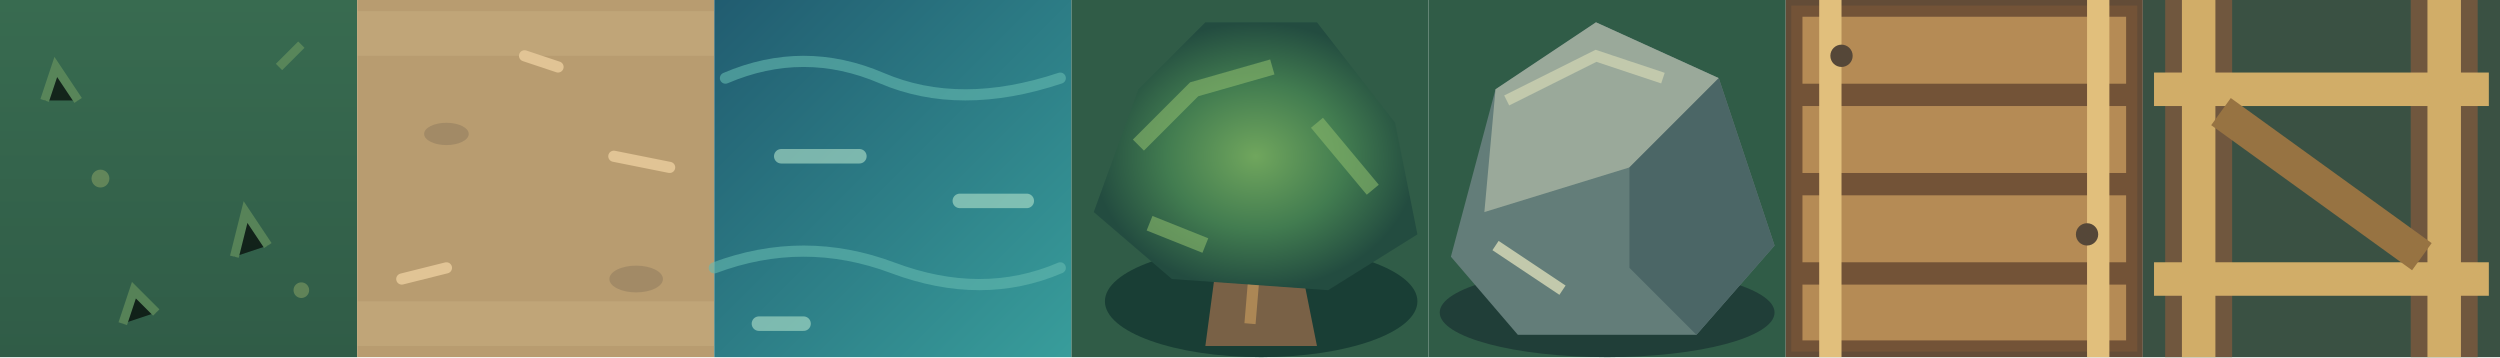
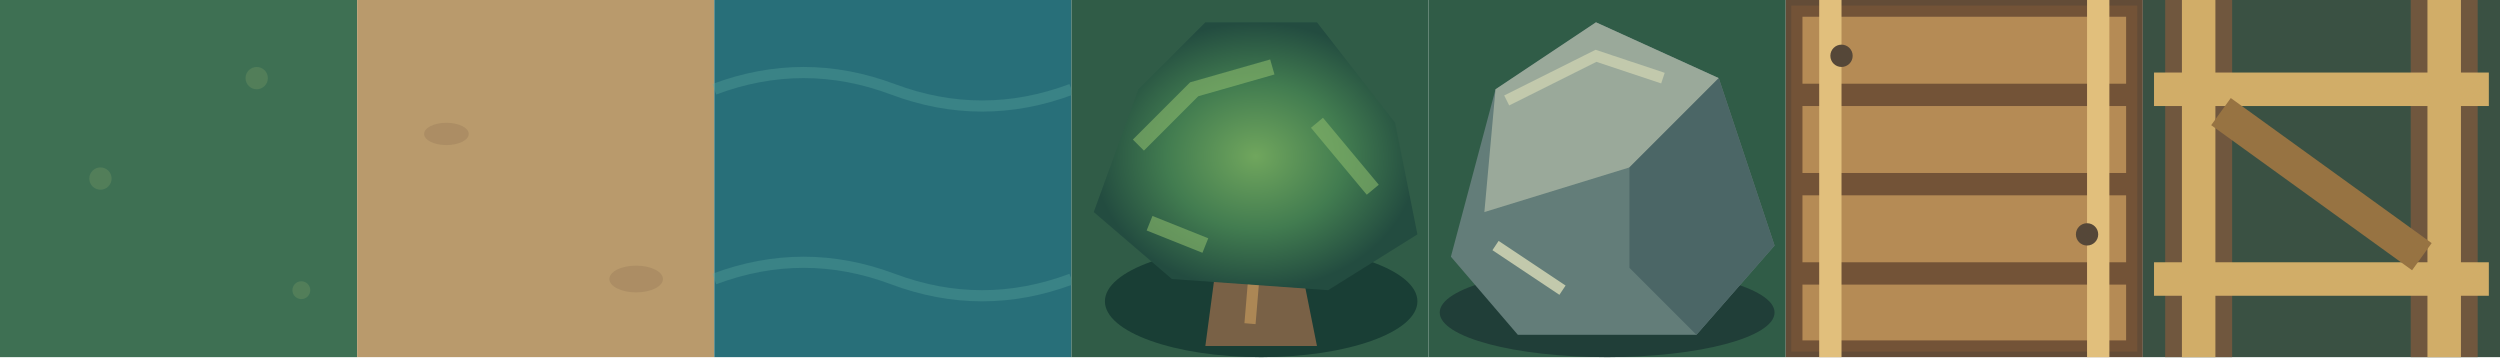
<svg xmlns="http://www.w3.org/2000/svg" width="224" height="32" viewBox="0 0 224 32">
  <defs>
-     <linearGradient id="grass" x2="0" y2="1">
-       <stop stop-color="#386b50" />
-       <stop offset="1" stop-color="#305c47" />
-     </linearGradient>
-     <linearGradient id="water" x2="1" y2="1">
-       <stop stop-color="#215c70" />
-       <stop offset="1" stop-color="#389d9b" />
-     </linearGradient>
    <radialGradient id="leaf">
      <stop stop-color="#70a65d" />
      <stop offset=".55" stop-color="#427c50" />
      <stop offset="1" stop-color="#234c40" />
    </radialGradient>
  </defs>
-   <path fill="url(#grass)" d="M0 0h32v32H0z" />
-   <g stroke="#6a9560" stroke-width=".8" opacity=".65">
-     <path d="m4 9 1-3 2 3m14 14 1-4 2 3M11 29l1-3 2 2M25 6l2-2" />
+   <path fill="#3e7053" d="M0 0h32v32H0z" />
+   <g fill="#9eb574" opacity=".20">
+     <circle cx="9" cy="16" r="1" />
+     <circle cx="27" cy="26" r=".8" />
+     <circle cx="23" cy="7" r="1" />
  </g>
-   <g fill="#9aaf6b" opacity=".45">
-     <circle cx="9" cy="16" r=".8" />
-     <circle cx="27" cy="26" r=".7" />
-   </g>
-   <path fill="#b89c70" d="M32 0h32v32H32z" />
-   <path d="M32 3h32M32 29h32" stroke="#c7ae80" stroke-width="4" opacity=".5" />
-   <g fill="#8c785c" opacity=".5">
+   <path fill="#b99a6c" d="M32 0h32v32H32z" />
+   <g fill="#8c7051" opacity=".3">
    <ellipse cx="40" cy="12" rx="2" ry="1" />
    <ellipse cx="57" cy="25" rx="2.4" ry="1.2" />
  </g>
-   <path d="m47 5 3 1m-14 19 4-1m15-10 5 1" stroke="#e1c495" stroke-linecap="round" />
-   <path fill="url(#water)" d="M64 0h32v32H64z" />
-   <g fill="none" stroke-linecap="round">
-     <path d="M65 7q7-3 14 0t16 0M64 24q8-3 16 0t15 0" stroke="#64b9af" opacity=".6" />
-     <path d="M70 14h7m9 4h6M68 29h4" stroke="#b2e2cc" stroke-width="1.3" opacity=".6" />
-   </g>
+   <path fill="#286f79" d="M64 0h32v32H64z" />
+   <path d="M64 8q8-3 16 0t16 0M64 25q8-3 16 0t16 0" fill="none" stroke="#61aca0" opacity=".32" />
  <path fill="#305c47" d="M96 0h32v32H96z" />
  <ellipse cx="113" cy="27" rx="14" ry="5" fill="#193e35" />
  <path d="m108 31 2-15h5l3 15" fill="#796146" />
  <path d="m112 29 1-12" stroke="#ac8755" />
  <path d="M98 19 102 8 108 2 118 2 125 11 127 21 119 26 105 25Z" fill="url(#leaf)" />
  <path d="m102 13 5-5 7-2m4 5 5 6m-20 3 5 2" fill="none" stroke="#89b76b" stroke-width="1.4" opacity=".6" />
  <path fill="#305c47" d="M128 0h32v32h-32z" />
  <ellipse cx="144" cy="28" rx="15" ry="4" fill="#203e38" />
  <path d="m130 23 4-15 9-6 11 5 5 15-7 8h-16z" fill="#637d79" />
  <path d="m134 8 9-6 11 5-8 8-13 4z" fill="#9aa99a" />
  <path d="m146 15 8-8 5 15-7 8-6-6z" fill="#4b6666" />
  <path d="m135 9 8-4 6 2m-15 15 6 4" stroke="#c2c9ac" fill="none" />
  <path fill="#634c37" d="M160 0h32v32h-32z" />
  <g fill="#b58b55" stroke="#735337">
    <path d="M161 1h30v7h-30zM161 9h30v7h-30zM161 17h30v7h-30zM161 25h30v6h-30z" />
  </g>
  <path d="M164 0v32m24-32v32" stroke="#e1bf7c" stroke-width="2" />
  <g fill="#554738">
    <circle cx="165" cy="5" r="1" />
    <circle cx="187" cy="21" r="1" />
  </g>
  <path fill="#3a5143" d="M192 0h32v32h-32z" />
  <path d="M197 0v32m22-32v32" stroke="#70573e" stroke-width="6" />
  <path d="M197 0v32m22-32v32M193 8h30m-30 17h30" stroke="#d1ad68" stroke-width="3" />
  <path d="m199 10 18 13" stroke="#977342" stroke-width="3" />
</svg>
